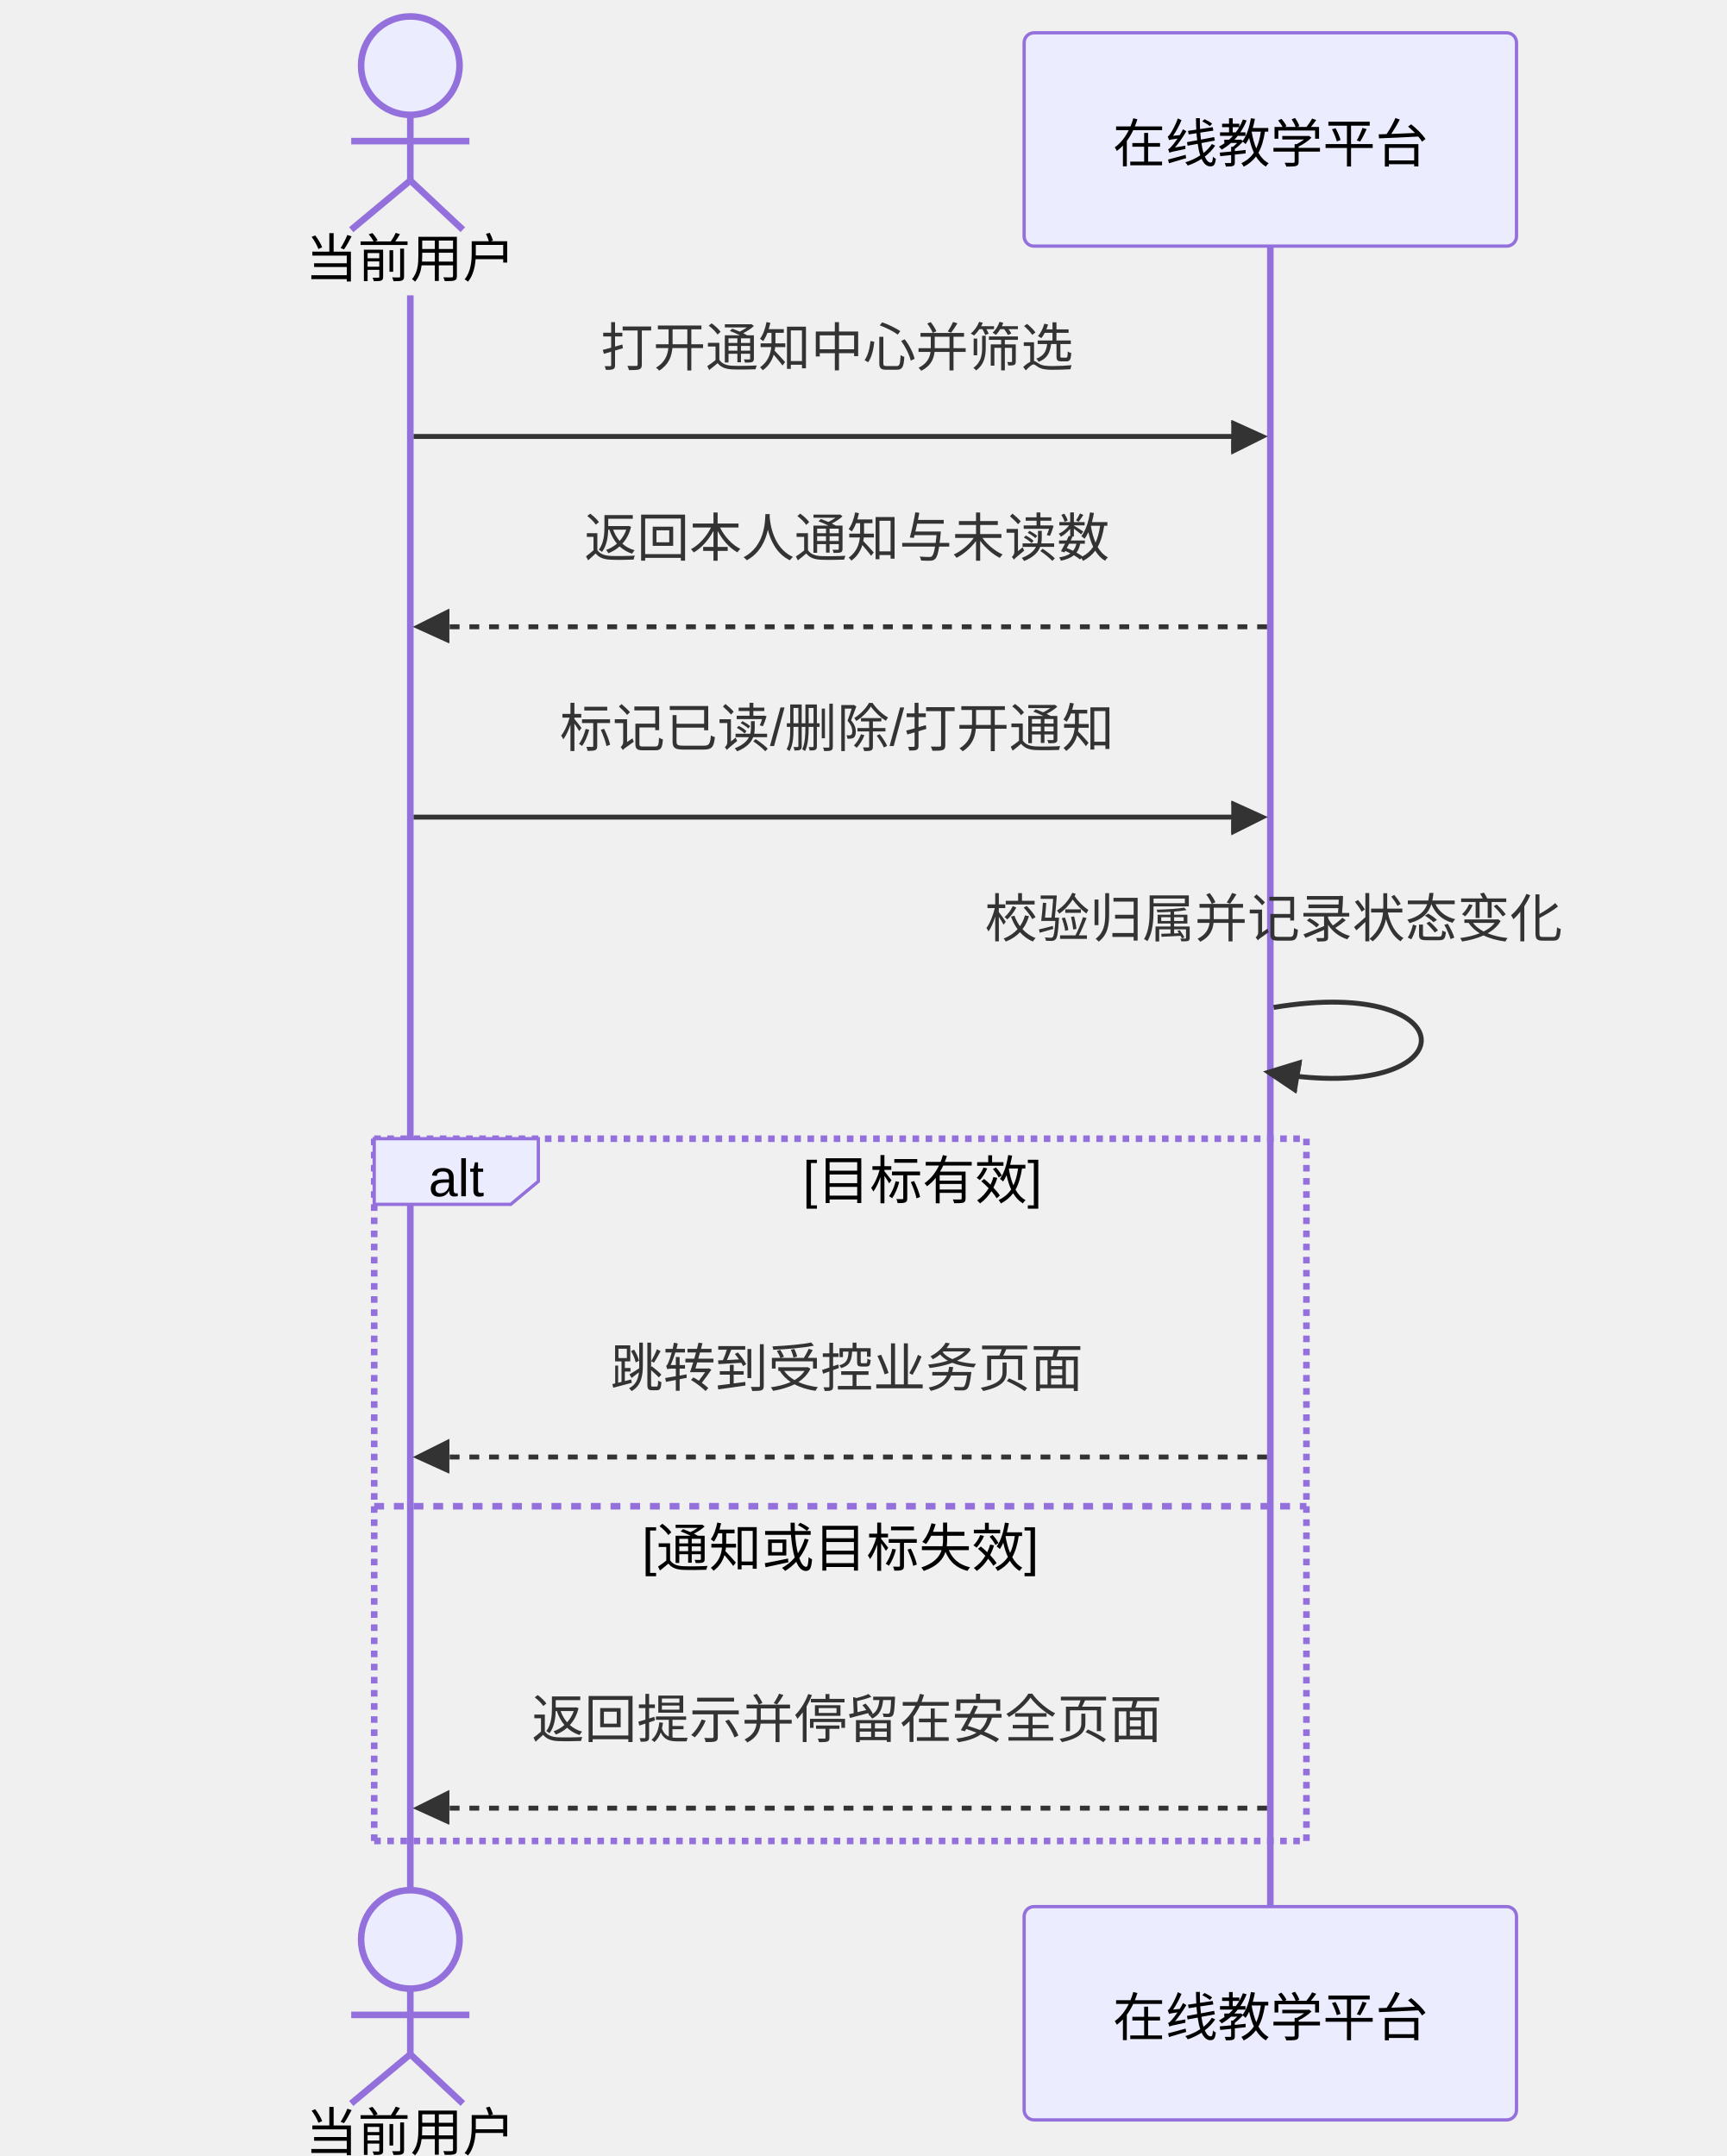
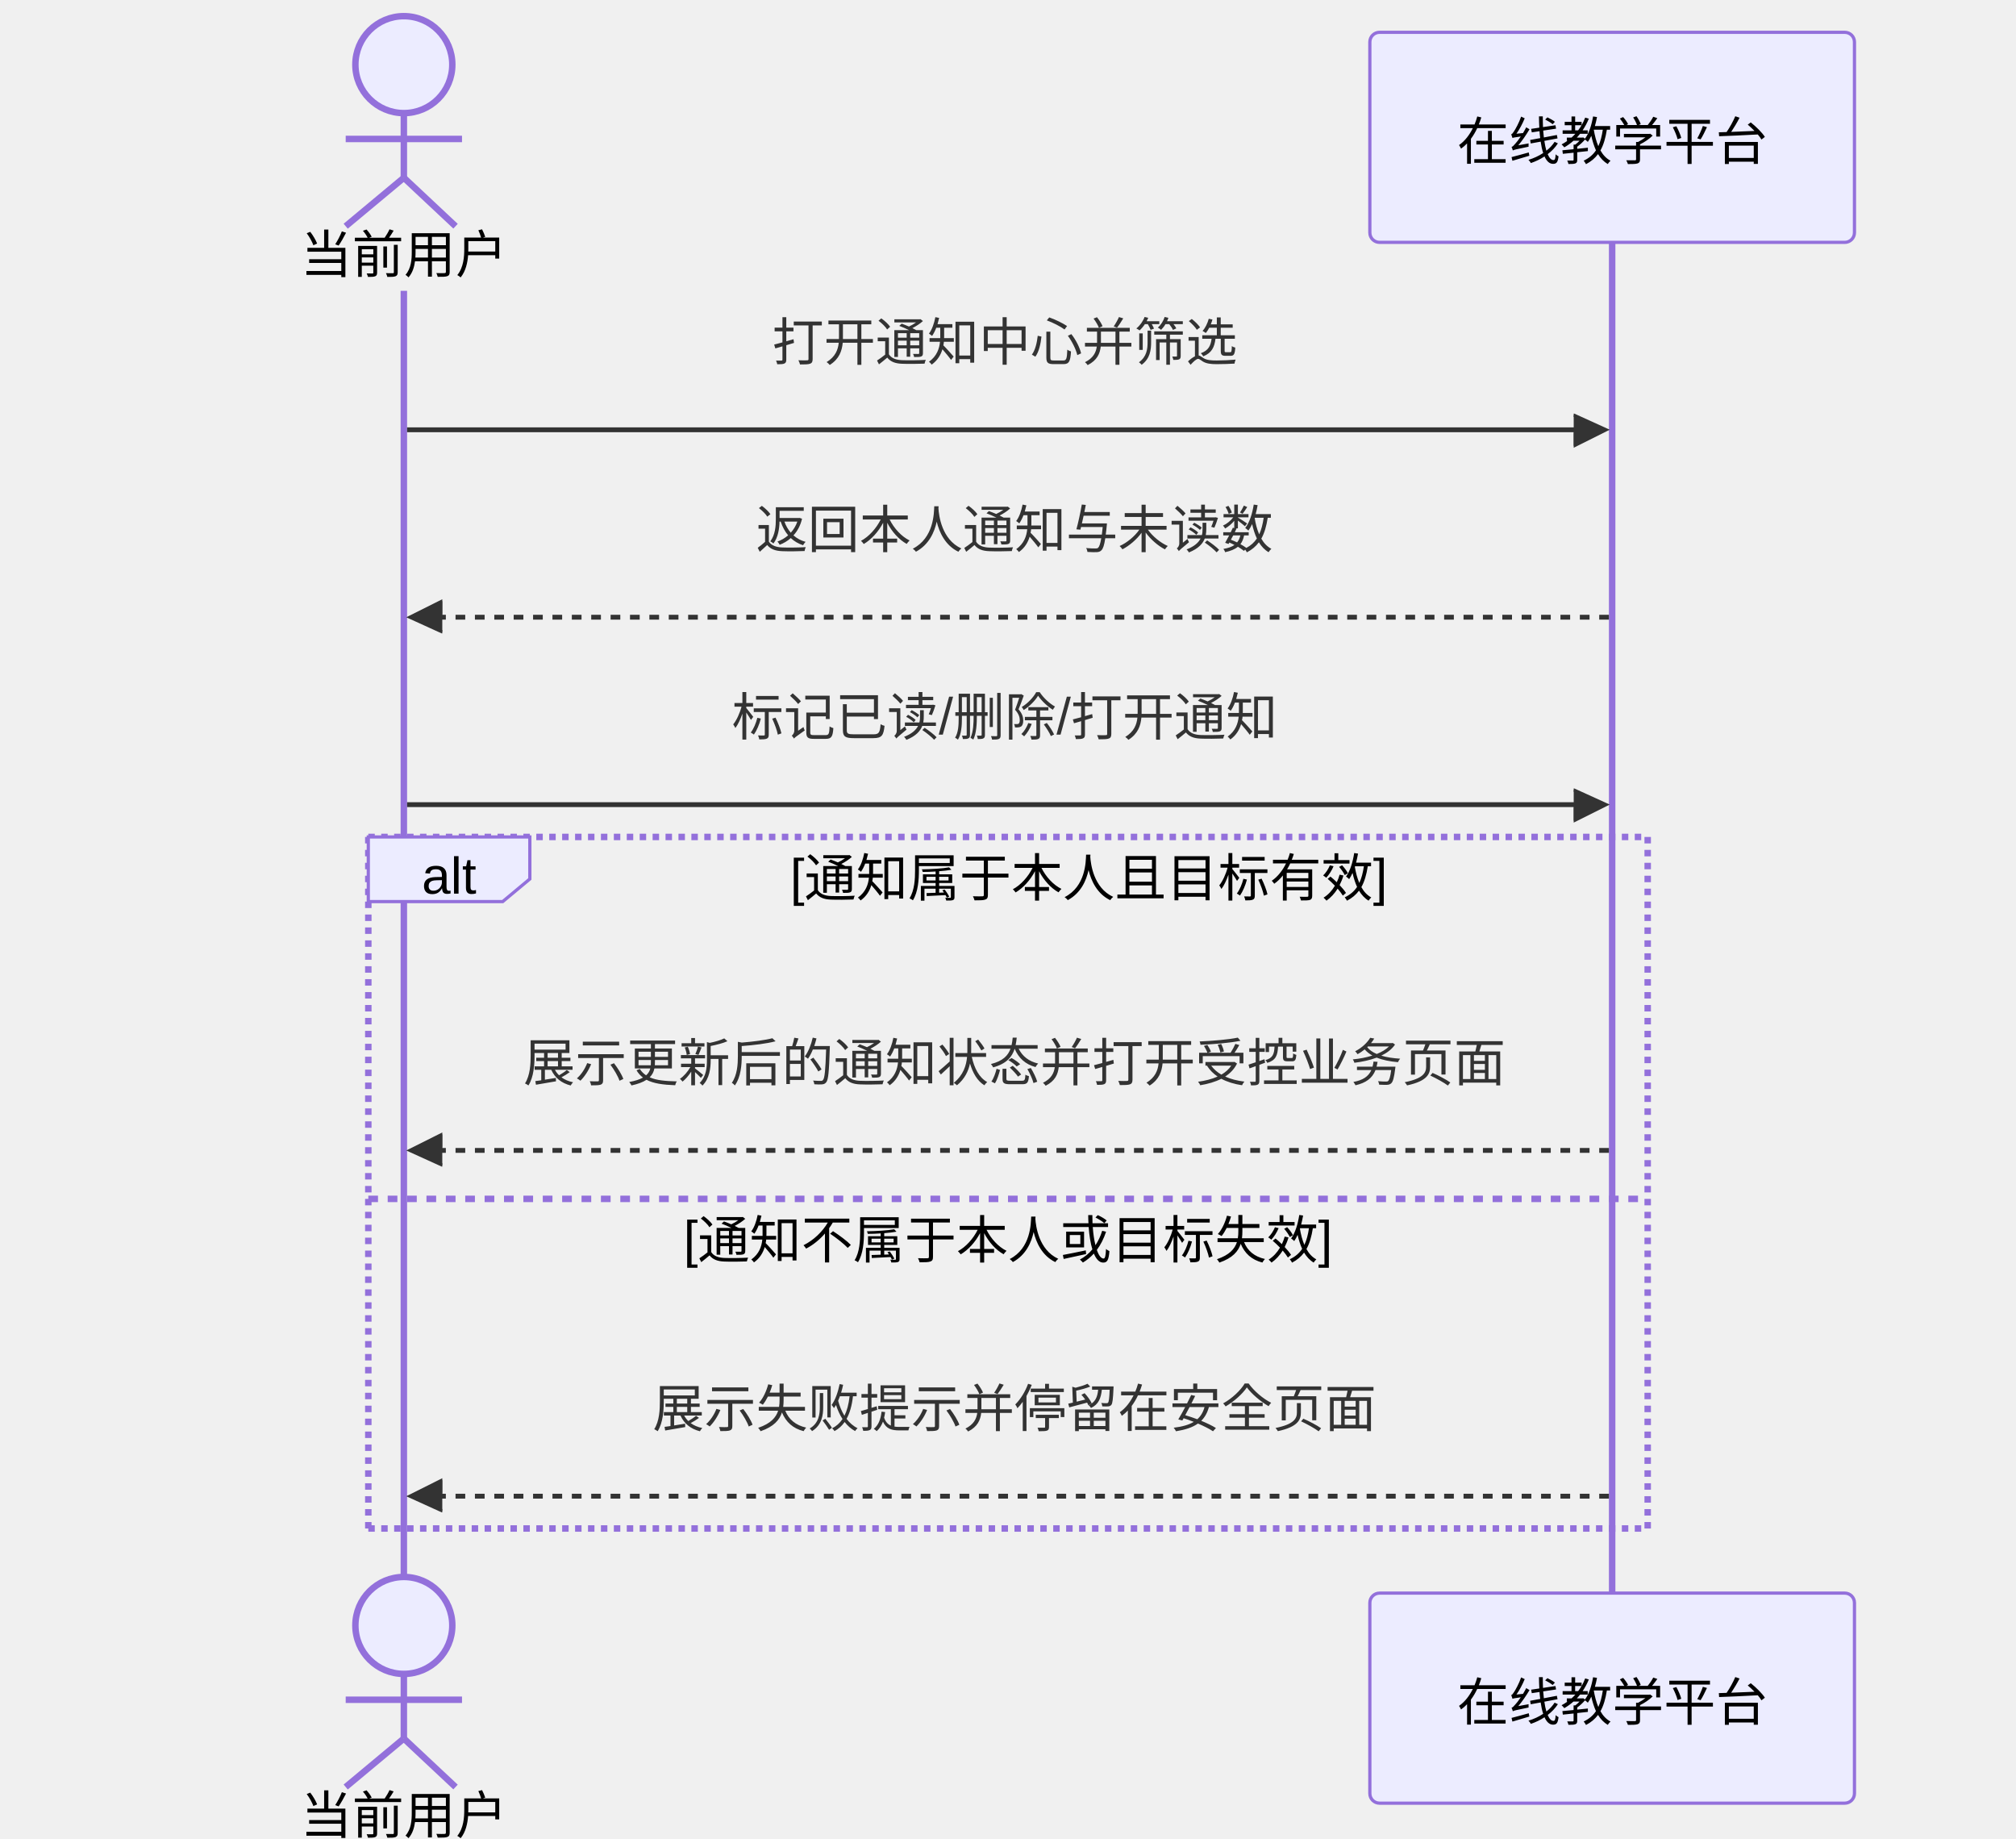
- <svg xmlns="http://www.w3.org/2000/svg" id="my-svg" width="100%" style="max-width: 526px; background-color: transparent;" viewBox="-50 -10 526 657" role="graphics-document document" aria-roledescription="sequence">
+ <svg xmlns="http://www.w3.org/2000/svg" id="my-svg" width="100%" style="max-width: 624px; background-color: transparent;" viewBox="-50 -10 624 569" role="graphics-document document" aria-roledescription="sequence">
  <g>
-     <rect x="262" y="571" fill="#eaeaea" stroke="#666" width="150" height="65" name="System" rx="3" ry="3" class="actor actor-bottom" />
-     <text x="337" y="603.5" dominant-baseline="central" alignment-baseline="central" class="actor actor-box" style="text-anchor: middle; font-size: 16px; font-weight: 400;">
-       <tspan x="337" dy="0">在线教学平台</tspan>
+     <rect x="374" y="483" fill="#eaeaea" stroke="#666" width="150" height="65" name="System" rx="3" ry="3" class="actor actor-bottom" />
+     <text x="449" y="515.5" dominant-baseline="central" alignment-baseline="central" class="actor actor-box" style="text-anchor: middle; font-size: 16px; font-weight: 400;">
+       <tspan x="449" dy="0">在线教学平台</tspan>
    </text>
  </g>
  <g />
  <g>
-     <line id="actor1" x1="337" y1="65" x2="337" y2="571" class="actor-line 200" stroke-width="0.5px" stroke="#999" name="System" data-et="life-line" data-id="System" />
+     <line id="actor1" x1="449" y1="65" x2="449" y2="483" class="actor-line 200" stroke-width="0.5px" stroke="#999" name="System" data-et="life-line" data-id="System" />
    <g id="root-1" data-et="participant" data-type="participant" data-id="System">
-       <rect x="262" y="0" fill="#eaeaea" stroke="#666" width="150" height="65" name="System" rx="3" ry="3" class="actor actor-top" />
-       <text x="337" y="32.5" dominant-baseline="central" alignment-baseline="central" class="actor actor-box" style="text-anchor: middle; font-size: 16px; font-weight: 400;">
-         <tspan x="337" dy="0">在线教学平台</tspan>
+       <rect x="374" y="0" fill="#eaeaea" stroke="#666" width="150" height="65" name="System" rx="3" ry="3" class="actor actor-top" />
+       <text x="449" y="32.5" dominant-baseline="central" alignment-baseline="central" class="actor actor-box" style="text-anchor: middle; font-size: 16px; font-weight: 400;">
+         <tspan x="449" dy="0">在线教学平台</tspan>
      </text>
    </g>
  </g>
  <g>
-     <line id="actor0" x1="75" y1="80" x2="75" y2="571" class="actor-line 200" stroke-width="0.5px" stroke="#999" name="User" data-et="life-line" data-id="User" />
+     <line id="actor0" x1="75" y1="80" x2="75" y2="483" class="actor-line 200" stroke-width="0.5px" stroke="#999" name="User" data-et="life-line" data-id="User" />
  </g>
  <style>#my-svg{font-family:"trebuchet ms",verdana,arial,sans-serif;font-size:16px;fill:#333;}@keyframes edge-animation-frame{from{stroke-dashoffset:0;}}@keyframes dash{to{stroke-dashoffset:0;}}#my-svg .edge-animation-slow{stroke-dasharray:9,5!important;stroke-dashoffset:900;animation:dash 50s linear infinite;stroke-linecap:round;}#my-svg .edge-animation-fast{stroke-dasharray:9,5!important;stroke-dashoffset:900;animation:dash 20s linear infinite;stroke-linecap:round;}#my-svg .error-icon{fill:#552222;}#my-svg .error-text{fill:#552222;stroke:#552222;}#my-svg .edge-thickness-normal{stroke-width:1px;}#my-svg .edge-thickness-thick{stroke-width:3.5px;}#my-svg .edge-pattern-solid{stroke-dasharray:0;}#my-svg .edge-thickness-invisible{stroke-width:0;fill:none;}#my-svg .edge-pattern-dashed{stroke-dasharray:3;}#my-svg .edge-pattern-dotted{stroke-dasharray:2;}#my-svg .marker{fill:#333333;stroke:#333333;}#my-svg .marker.cross{stroke:#333333;}#my-svg svg{font-family:"trebuchet ms",verdana,arial,sans-serif;font-size:16px;}#my-svg p{margin:0;}#my-svg .actor{stroke:#9370DB;fill:#ECECFF;stroke-width:1;}#my-svg rect.actor.outer-path[data-look="neo"]{filter:drop-shadow(1px 2px 2px rgba(185, 185, 185, 1));}#my-svg rect.note[data-look="neo"]{stroke:#aaaa33;fill:#fff5ad;filter:drop-shadow(1px 2px 2px rgba(185, 185, 185, 1));}#my-svg text.actor&gt;tspan{fill:black;stroke:none;}#my-svg .actor-line{stroke:#9370DB;}#my-svg .innerArc{stroke-width:1.5;stroke-dasharray:none;}#my-svg .messageLine0{stroke-width:1.5;stroke-dasharray:none;stroke:#333;}#my-svg .messageLine1{stroke-width:1.5;stroke-dasharray:2,2;stroke:#333;}#my-svg [id$="-arrowhead"] path{fill:#333;stroke:#333;}#my-svg .sequenceNumber{fill:white;}#my-svg [id$="-sequencenumber"]{fill:#333;}#my-svg [id$="-crosshead"] path{fill:#333;stroke:#333;}#my-svg .messageText{fill:#333;stroke:none;}#my-svg .labelBox{stroke:#9370DB;fill:#ECECFF;filter:none;}#my-svg .labelText,#my-svg .labelText&gt;tspan{fill:black;stroke:none;}#my-svg .loopText,#my-svg .loopText&gt;tspan{fill:black;stroke:none;}#my-svg .sectionTitle,#my-svg .sectionTitle&gt;tspan{fill:black;stroke:none;}#my-svg .loopLine{stroke-width:2px;stroke-dasharray:2,2;stroke:#9370DB;fill:#9370DB;}#my-svg .note{stroke:#aaaa33;fill:#fff5ad;}#my-svg .noteText,#my-svg .noteText&gt;tspan{fill:black;stroke:none;font-weight:normal;}#my-svg .activation0{fill:#f4f4f4;stroke:#666;}#my-svg .activation1{fill:#f4f4f4;stroke:#666;}#my-svg .activation2{fill:#f4f4f4;stroke:#666;}#my-svg .actorPopupMenu{position:absolute;}#my-svg .actorPopupMenuPanel{position:absolute;fill:#ECECFF;box-shadow:0px 8px 16px 0px rgba(0,0,0,0.2);filter:drop-shadow(3px 5px 2px rgb(0 0 0 / 0.4));}#my-svg .actor-man circle,#my-svg line{fill:#ECECFF;stroke-width:2px;}#my-svg g rect.rect{filter:drop-shadow(1px 2px 2px rgba(185, 185, 185, 1));stroke:#9370DB;}#my-svg .node .neo-node{stroke:#9370DB;}#my-svg [data-look="neo"].node rect,#my-svg [data-look="neo"].cluster rect,#my-svg [data-look="neo"].node polygon{stroke:#9370DB;filter:drop-shadow(1px 2px 2px rgba(185, 185, 185, 1));}#my-svg [data-look="neo"].swimlane.cluster rect{filter:none;}#my-svg [data-look="neo"].node path{stroke:#9370DB;stroke-width:1px;}#my-svg [data-look="neo"].node .outer-path{filter:drop-shadow(1px 2px 2px rgba(185, 185, 185, 1));}#my-svg [data-look="neo"].node .neo-line path{stroke:#9370DB;filter:none;}#my-svg [data-look="neo"].node circle{stroke:#9370DB;filter:drop-shadow(1px 2px 2px rgba(185, 185, 185, 1));}#my-svg [data-look="neo"].node circle .state-start{fill:#000000;}#my-svg [data-look="neo"].icon-shape .icon{fill:#9370DB;filter:drop-shadow(1px 2px 2px rgba(185, 185, 185, 1));}#my-svg [data-look="neo"].icon-shape .icon-neo path{stroke:#9370DB;filter:drop-shadow(1px 2px 2px rgba(185, 185, 185, 1));}#my-svg :root{--mermaid-font-family:"trebuchet ms",verdana,arial,sans-serif;}</style>
  <g />
  <defs>
    <symbol id="my-svg-computer" width="24" height="24">
      <path transform="scale(.5)" d="M2 2v13h20v-13h-20zm18 11h-16v-9h16v9zm-10.228 6l.466-1h3.524l.467 1h-4.457zm14.228 3h-24l2-6h2.104l-1.33 4h18.45l-1.297-4h2.073l2 6zm-5-10h-14v-7h14v7z" />
    </symbol>
  </defs>
  <defs>
    <symbol id="my-svg-database" fill-rule="evenodd" clip-rule="evenodd">
      <path transform="scale(.5)" d="M12.258.001l.256.004.255.005.253.008.251.01.249.012.247.015.246.016.242.019.241.02.239.023.236.024.233.027.231.028.229.031.225.032.223.034.22.036.217.038.214.04.211.041.208.043.205.045.201.046.198.048.194.05.191.051.187.053.183.054.18.056.175.057.172.059.168.06.163.061.16.063.155.064.15.066.074.033.073.033.071.034.07.034.069.035.068.035.067.035.066.035.064.036.064.036.062.036.06.036.06.037.058.037.058.037.055.038.055.038.053.038.052.038.051.039.05.039.048.039.047.039.045.04.044.04.043.04.041.04.04.041.039.041.037.041.036.041.034.041.033.042.032.042.03.042.029.042.027.042.026.043.024.043.023.043.021.043.02.043.018.044.017.043.015.044.013.044.012.044.011.045.009.044.007.045.006.045.004.045.002.045.001.045v17l-.001.045-.002.045-.004.045-.006.045-.007.045-.009.044-.011.045-.012.044-.013.044-.015.044-.017.043-.018.044-.02.043-.021.043-.023.043-.024.043-.026.043-.027.042-.029.042-.03.042-.032.042-.033.042-.034.041-.036.041-.037.041-.039.041-.04.041-.041.04-.043.04-.044.04-.045.04-.047.039-.048.039-.05.039-.051.039-.052.038-.053.038-.055.038-.055.038-.058.037-.058.037-.06.037-.06.036-.062.036-.064.036-.064.036-.066.035-.067.035-.068.035-.069.035-.07.034-.071.034-.073.033-.074.033-.15.066-.155.064-.16.063-.163.061-.168.06-.172.059-.175.057-.18.056-.183.054-.187.053-.191.051-.194.05-.198.048-.201.046-.205.045-.208.043-.211.041-.214.04-.217.038-.22.036-.223.034-.225.032-.229.031-.231.028-.233.027-.236.024-.239.023-.241.02-.242.019-.246.016-.247.015-.249.012-.251.01-.253.008-.255.005-.256.004-.258.001-.258-.001-.256-.004-.255-.005-.253-.008-.251-.01-.249-.012-.247-.015-.245-.016-.243-.019-.241-.02-.238-.023-.236-.024-.234-.027-.231-.028-.228-.031-.226-.032-.223-.034-.22-.036-.217-.038-.214-.04-.211-.041-.208-.043-.204-.045-.201-.046-.198-.048-.195-.05-.19-.051-.187-.053-.184-.054-.179-.056-.176-.057-.172-.059-.167-.06-.164-.061-.159-.063-.155-.064-.151-.066-.074-.033-.072-.033-.072-.034-.07-.034-.069-.035-.068-.035-.067-.035-.066-.035-.064-.036-.063-.036-.062-.036-.061-.036-.06-.037-.058-.037-.057-.037-.056-.038-.055-.038-.053-.038-.052-.038-.051-.039-.049-.039-.049-.039-.046-.039-.046-.04-.044-.04-.043-.04-.041-.04-.04-.041-.039-.041-.037-.041-.036-.041-.034-.041-.033-.042-.032-.042-.03-.042-.029-.042-.027-.042-.026-.043-.024-.043-.023-.043-.021-.043-.02-.043-.018-.044-.017-.043-.015-.044-.013-.044-.012-.044-.011-.045-.009-.044-.007-.045-.006-.045-.004-.045-.002-.045-.001-.045v-17l.001-.045.002-.045.004-.045.006-.045.007-.045.009-.044.011-.045.012-.044.013-.044.015-.044.017-.043.018-.044.02-.043.021-.043.023-.043.024-.043.026-.043.027-.042.029-.042.03-.042.032-.042.033-.042.034-.041.036-.041.037-.041.039-.041.04-.041.041-.04.043-.04.044-.04.046-.04.046-.039.049-.039.049-.039.051-.039.052-.038.053-.038.055-.038.056-.038.057-.037.058-.037.06-.037.061-.036.062-.036.063-.036.064-.036.066-.035.067-.035.068-.035.069-.035.07-.034.072-.034.072-.033.074-.033.151-.066.155-.064.159-.063.164-.061.167-.06.172-.059.176-.057.179-.056.184-.054.187-.053.19-.051.195-.05.198-.048.201-.046.204-.045.208-.043.211-.041.214-.04.217-.038.22-.036.223-.034.226-.032.228-.031.231-.028.234-.027.236-.024.238-.023.241-.02.243-.019.245-.016.247-.015.249-.012.251-.01.253-.008.255-.005.256-.004.258-.001.258.001zm-9.258 20.499v.01l.001.021.003.021.004.022.005.021.006.022.007.022.009.023.01.022.011.023.012.023.013.023.015.023.016.024.017.023.018.024.019.024.021.024.022.025.023.024.024.025.052.049.056.05.061.051.066.051.07.051.075.051.079.052.084.052.088.052.092.052.097.052.102.051.105.052.11.052.114.051.119.051.123.051.127.05.131.05.135.05.139.048.144.049.147.047.152.047.155.047.16.045.163.045.167.043.171.043.176.041.178.041.183.039.187.039.19.037.194.035.197.035.202.033.204.031.209.03.212.029.216.027.219.025.222.024.226.021.23.02.233.018.236.016.24.015.243.012.246.01.249.008.253.005.256.004.259.001.26-.001.257-.004.254-.005.25-.008.247-.011.244-.012.241-.014.237-.016.233-.018.231-.021.226-.021.224-.024.22-.026.216-.027.212-.028.21-.031.205-.031.202-.034.198-.034.194-.036.191-.037.187-.039.183-.04.179-.04.175-.042.172-.043.168-.044.163-.045.16-.046.155-.046.152-.047.148-.048.143-.049.139-.049.136-.05.131-.05.126-.05.123-.051.118-.052.114-.051.11-.052.106-.052.101-.052.096-.052.092-.052.088-.053.083-.051.079-.052.074-.052.07-.051.065-.051.06-.051.056-.05.051-.05.023-.024.023-.025.021-.024.02-.024.019-.024.018-.024.017-.024.015-.023.014-.024.013-.023.012-.023.01-.023.01-.022.008-.022.006-.022.006-.022.004-.022.004-.021.001-.021.001-.021v-4.127l-.077.055-.08.053-.083.054-.085.053-.087.052-.09.052-.093.051-.095.05-.097.05-.1.049-.102.049-.105.048-.106.047-.109.047-.111.046-.114.045-.115.045-.118.044-.12.043-.122.042-.124.042-.126.041-.128.04-.13.04-.132.038-.134.038-.135.037-.138.037-.139.035-.142.035-.143.034-.144.033-.147.032-.148.031-.15.03-.151.03-.153.029-.154.027-.156.027-.158.026-.159.025-.161.024-.162.023-.163.022-.165.021-.166.02-.167.019-.169.018-.169.017-.171.016-.173.015-.173.014-.175.013-.175.012-.177.011-.178.01-.179.008-.179.008-.181.006-.182.005-.182.004-.184.003-.184.002h-.37l-.184-.002-.184-.003-.182-.004-.182-.005-.181-.006-.179-.008-.179-.008-.178-.01-.176-.011-.176-.012-.175-.013-.173-.014-.172-.015-.171-.016-.17-.017-.169-.018-.167-.019-.166-.02-.165-.021-.163-.022-.162-.023-.161-.024-.159-.025-.157-.026-.156-.027-.155-.027-.153-.029-.151-.03-.15-.03-.148-.031-.146-.032-.145-.033-.143-.034-.141-.035-.14-.035-.137-.037-.136-.037-.134-.038-.132-.038-.13-.04-.128-.04-.126-.041-.124-.042-.122-.042-.12-.044-.117-.043-.116-.045-.113-.045-.112-.046-.109-.047-.106-.047-.105-.048-.102-.049-.1-.049-.097-.05-.095-.05-.093-.052-.09-.051-.087-.052-.085-.053-.083-.054-.08-.054-.077-.054v4.127zm0-5.654v.011l.001.021.003.021.004.021.005.022.006.022.007.022.009.022.01.022.011.023.012.023.013.023.015.024.016.023.017.024.018.024.019.024.021.024.022.024.023.025.024.024.052.05.056.05.061.05.066.051.07.051.075.052.079.051.084.052.088.052.092.052.097.052.102.052.105.052.11.051.114.051.119.052.123.05.127.051.131.05.135.049.139.049.144.048.147.048.152.047.155.046.16.045.163.045.167.044.171.042.176.042.178.04.183.04.187.038.19.037.194.036.197.034.202.033.204.032.209.03.212.028.216.027.219.025.222.024.226.022.23.02.233.018.236.016.24.014.243.012.246.01.249.008.253.006.256.003.259.001.26-.001.257-.003.254-.006.25-.008.247-.01.244-.012.241-.015.237-.016.233-.018.231-.02.226-.022.224-.024.22-.025.216-.027.212-.029.21-.03.205-.032.202-.033.198-.035.194-.036.191-.037.187-.039.183-.039.179-.041.175-.042.172-.043.168-.044.163-.045.16-.045.155-.047.152-.047.148-.048.143-.048.139-.05.136-.049.131-.05.126-.051.123-.051.118-.051.114-.052.11-.052.106-.052.101-.052.096-.052.092-.052.088-.052.083-.052.079-.052.074-.051.07-.052.065-.051.06-.05.056-.051.051-.049.023-.025.023-.024.021-.025.02-.024.019-.024.018-.024.017-.024.015-.023.014-.023.013-.024.012-.022.01-.023.01-.023.008-.022.006-.022.006-.022.004-.021.004-.022.001-.021.001-.021v-4.139l-.077.054-.08.054-.083.054-.085.052-.087.053-.09.051-.093.051-.095.051-.097.05-.1.049-.102.049-.105.048-.106.047-.109.047-.111.046-.114.045-.115.044-.118.044-.12.044-.122.042-.124.042-.126.041-.128.04-.13.039-.132.039-.134.038-.135.037-.138.036-.139.036-.142.035-.143.033-.144.033-.147.033-.148.031-.15.03-.151.03-.153.028-.154.028-.156.027-.158.026-.159.025-.161.024-.162.023-.163.022-.165.021-.166.02-.167.019-.169.018-.169.017-.171.016-.173.015-.173.014-.175.013-.175.012-.177.011-.178.009-.179.009-.179.007-.181.007-.182.005-.182.004-.184.003-.184.002h-.37l-.184-.002-.184-.003-.182-.004-.182-.005-.181-.007-.179-.007-.179-.009-.178-.009-.176-.011-.176-.012-.175-.013-.173-.014-.172-.015-.171-.016-.17-.017-.169-.018-.167-.019-.166-.02-.165-.021-.163-.022-.162-.023-.161-.024-.159-.025-.157-.026-.156-.027-.155-.028-.153-.028-.151-.03-.15-.03-.148-.031-.146-.033-.145-.033-.143-.033-.141-.035-.14-.036-.137-.036-.136-.037-.134-.038-.132-.039-.13-.039-.128-.04-.126-.041-.124-.042-.122-.043-.12-.043-.117-.044-.116-.044-.113-.046-.112-.046-.109-.046-.106-.047-.105-.048-.102-.049-.1-.049-.097-.05-.095-.051-.093-.051-.09-.051-.087-.053-.085-.052-.083-.054-.08-.054-.077-.054v4.139zm0-5.666v.011l.001.02.003.022.004.021.005.022.006.021.007.022.009.023.01.022.011.023.012.023.013.023.015.023.016.024.017.024.018.023.019.024.021.025.022.024.023.024.024.025.052.05.056.05.061.05.066.051.07.051.075.052.079.051.084.052.088.052.092.052.097.052.102.052.105.051.11.052.114.051.119.051.123.051.127.05.131.05.135.05.139.049.144.048.147.048.152.047.155.046.16.045.163.045.167.043.171.043.176.042.178.04.183.04.187.038.19.037.194.036.197.034.202.033.204.032.209.03.212.028.216.027.219.025.222.024.226.021.23.02.233.018.236.017.24.014.243.012.246.01.249.008.253.006.256.003.259.001.26-.001.257-.003.254-.006.25-.008.247-.01.244-.013.241-.014.237-.016.233-.018.231-.02.226-.022.224-.024.22-.025.216-.027.212-.029.21-.03.205-.032.202-.033.198-.035.194-.036.191-.037.187-.039.183-.039.179-.041.175-.042.172-.043.168-.044.163-.045.16-.045.155-.047.152-.047.148-.048.143-.049.139-.049.136-.049.131-.051.126-.05.123-.051.118-.052.114-.051.11-.052.106-.052.101-.052.096-.052.092-.052.088-.052.083-.052.079-.052.074-.052.07-.051.065-.051.06-.051.056-.05.051-.049.023-.025.023-.025.021-.024.02-.024.019-.024.018-.024.017-.024.015-.023.014-.024.013-.023.012-.023.01-.022.01-.023.008-.022.006-.022.006-.022.004-.022.004-.021.001-.021.001-.021v-4.153l-.077.054-.08.054-.083.053-.085.053-.087.053-.09.051-.093.051-.095.051-.097.05-.1.049-.102.048-.105.048-.106.048-.109.046-.111.046-.114.046-.115.044-.118.044-.12.043-.122.043-.124.042-.126.041-.128.04-.13.039-.132.039-.134.038-.135.037-.138.036-.139.036-.142.034-.143.034-.144.033-.147.032-.148.032-.15.03-.151.03-.153.028-.154.028-.156.027-.158.026-.159.024-.161.024-.162.023-.163.023-.165.021-.166.02-.167.019-.169.018-.169.017-.171.016-.173.015-.173.014-.175.013-.175.012-.177.01-.178.01-.179.009-.179.007-.181.006-.182.006-.182.004-.184.003-.184.001-.185.001-.185-.001-.184-.001-.184-.003-.182-.004-.182-.006-.181-.006-.179-.007-.179-.009-.178-.01-.176-.01-.176-.012-.175-.013-.173-.014-.172-.015-.171-.016-.17-.017-.169-.018-.167-.019-.166-.02-.165-.021-.163-.023-.162-.023-.161-.024-.159-.024-.157-.026-.156-.027-.155-.028-.153-.028-.151-.03-.15-.03-.148-.032-.146-.032-.145-.033-.143-.034-.141-.034-.14-.036-.137-.036-.136-.037-.134-.038-.132-.039-.13-.039-.128-.041-.126-.041-.124-.041-.122-.043-.12-.043-.117-.044-.116-.044-.113-.046-.112-.046-.109-.046-.106-.048-.105-.048-.102-.048-.1-.05-.097-.049-.095-.051-.093-.051-.09-.052-.087-.052-.085-.053-.083-.053-.08-.054-.077-.054v4.153zm8.74-8.179l-.257.004-.254.005-.25.008-.247.011-.244.012-.241.014-.237.016-.233.018-.231.021-.226.022-.224.023-.22.026-.216.027-.212.028-.21.031-.205.032-.202.033-.198.034-.194.036-.191.038-.187.038-.183.04-.179.041-.175.042-.172.043-.168.043-.163.045-.16.046-.155.046-.152.048-.148.048-.143.048-.139.049-.136.05-.131.05-.126.051-.123.051-.118.051-.114.052-.11.052-.106.052-.101.052-.096.052-.092.052-.088.052-.083.052-.079.052-.074.051-.07.052-.065.051-.06.05-.056.05-.051.05-.023.025-.023.024-.021.024-.02.025-.019.024-.018.024-.017.023-.015.024-.014.023-.013.023-.012.023-.01.023-.01.022-.008.022-.006.023-.006.021-.004.022-.004.021-.001.021-.001.021.001.021.001.021.004.021.004.022.006.021.006.023.008.022.01.022.01.023.012.023.013.023.014.023.015.024.017.023.018.024.019.024.02.025.021.024.023.024.023.025.051.05.056.05.06.05.065.051.07.052.074.051.079.052.083.052.088.052.092.052.096.052.101.052.106.052.11.052.114.052.118.051.123.051.126.051.131.05.136.05.139.049.143.048.148.048.152.048.155.046.16.046.163.045.168.043.172.043.175.042.179.041.183.04.187.038.191.038.194.036.198.034.202.033.205.032.21.031.212.028.216.027.22.026.224.023.226.022.231.021.233.018.237.016.241.014.244.012.247.011.25.008.254.005.257.004.26.001.26-.001.257-.004.254-.005.25-.008.247-.011.244-.012.241-.014.237-.016.233-.018.231-.021.226-.022.224-.023.22-.026.216-.027.212-.028.21-.031.205-.032.202-.033.198-.034.194-.036.191-.038.187-.038.183-.04.179-.041.175-.042.172-.043.168-.043.163-.045.16-.046.155-.046.152-.048.148-.048.143-.048.139-.049.136-.05.131-.05.126-.051.123-.051.118-.051.114-.052.11-.052.106-.052.101-.052.096-.052.092-.052.088-.052.083-.052.079-.052.074-.051.07-.052.065-.051.06-.05.056-.05.051-.05.023-.025.023-.024.021-.024.02-.025.019-.024.018-.024.017-.023.015-.024.014-.023.013-.023.012-.023.01-.023.01-.022.008-.022.006-.023.006-.021.004-.022.004-.021.001-.021.001-.021-.001-.021-.001-.021-.004-.021-.004-.022-.006-.021-.006-.023-.008-.022-.01-.022-.01-.023-.012-.023-.013-.023-.014-.023-.015-.024-.017-.023-.018-.024-.019-.024-.02-.025-.021-.024-.023-.024-.023-.025-.051-.05-.056-.05-.06-.05-.065-.051-.07-.052-.074-.051-.079-.052-.083-.052-.088-.052-.092-.052-.096-.052-.101-.052-.106-.052-.11-.052-.114-.052-.118-.051-.123-.051-.126-.051-.131-.05-.136-.05-.139-.049-.143-.048-.148-.048-.152-.048-.155-.046-.16-.046-.163-.045-.168-.043-.172-.043-.175-.042-.179-.041-.183-.04-.187-.038-.191-.038-.194-.036-.198-.034-.202-.033-.205-.032-.21-.031-.212-.028-.216-.027-.22-.026-.224-.023-.226-.022-.231-.021-.233-.018-.237-.016-.241-.014-.244-.012-.247-.011-.25-.008-.254-.005-.257-.004-.26-.001-.26.001z" />
    </symbol>
  </defs>
  <defs>
    <symbol id="my-svg-clock" width="24" height="24">
      <path transform="scale(.5)" d="M12 2c5.514 0 10 4.486 10 10s-4.486 10-10 10-10-4.486-10-10 4.486-10 10-10zm0-2c-6.627 0-12 5.373-12 12s5.373 12 12 12 12-5.373 12-12-5.373-12-12-12zm5.848 12.459c.202.038.202.333.001.372-1.907.361-6.045 1.111-6.547 1.111-.719 0-1.301-.582-1.301-1.301 0-.512.77-5.447 1.125-7.445.034-.192.312-.181.343.014l.985 6.238 5.394 1.011z" />
    </symbol>
  </defs>
  <defs>
    <marker id="my-svg-arrowhead" refX="7.9" refY="5" markerUnits="userSpaceOnUse" markerWidth="12" markerHeight="12" orient="auto-start-reverse">
      <path d="M -1 0 L 10 5 L 0 10 z" />
    </marker>
  </defs>
  <defs>
    <marker id="my-svg-crosshead" markerWidth="15" markerHeight="8" orient="auto" refX="4" refY="4.5">
      <path fill="none" stroke="#000000" stroke-width="1pt" d="M 1,2 L 6,7 M 6,2 L 1,7" style="stroke-dasharray: 0, 0;" />
    </marker>
  </defs>
  <defs>
    <marker id="my-svg-filled-head" refX="15.5" refY="7" markerWidth="20" markerHeight="28" orient="auto">
      <path d="M 18,7 L9,13 L14,7 L9,1 Z" />
    </marker>
  </defs>
  <defs>
    <marker id="my-svg-sequencenumber" refX="15" refY="15" markerWidth="60" markerHeight="40" orient="auto">
      <circle cx="15" cy="15" r="6" />
    </marker>
  </defs>
  <defs>
    <marker id="my-svg-solidTopArrowHead" refX="7.9" refY="7.25" markerUnits="userSpaceOnUse" markerWidth="12" markerHeight="12" orient="auto-start-reverse">
      <path d="M 0 0 L 10 8 L 0 8 z" />
    </marker>
  </defs>
  <defs>
    <marker id="my-svg-solidBottomArrowHead" refX="7.9" refY="0.75" markerUnits="userSpaceOnUse" markerWidth="12" markerHeight="12" orient="auto-start-reverse">
      <path d="M 0 0 L 10 0 L 0 8 z" />
    </marker>
  </defs>
  <defs>
    <marker id="my-svg-stickTopArrowHead" refX="7.5" refY="7" markerUnits="userSpaceOnUse" markerWidth="12" markerHeight="12" orient="auto-start-reverse">
      <path d="M 0 0 L 7 7" stroke="black" stroke-width="1.5" fill="none" />
    </marker>
  </defs>
  <defs>
    <marker id="my-svg-stickBottomArrowHead" refX="7.5" refY="0" markerUnits="userSpaceOnUse" markerWidth="12" markerHeight="12" orient="auto-start-reverse">
      <path d="M 0 7 L 7 0" stroke="black" stroke-width="1.5" fill="none" />
    </marker>
  </defs>
-   <g data-et="control-structure" data-id="i8">
-     <line x1="64" y1="337" x2="348" y2="337" class="loopLine" />
-     <line x1="348" y1="337" x2="348" y2="551" class="loopLine" />
-     <line x1="64" y1="551" x2="348" y2="551" class="loopLine" />
-     <line x1="64" y1="337" x2="64" y2="551" class="loopLine" />
-     <line x1="64" y1="449" x2="348" y2="449" class="loopLine" style="stroke-dasharray: 3, 3;" />
-     <polygon points="64,337 114,337 114,350 105.6,357 64,357" class="labelBox" />
-     <text x="89" y="350" text-anchor="middle" dominant-baseline="middle" alignment-baseline="middle" class="labelText" style="font-size: 16px; font-weight: 400;">alt</text>
-     <text x="231" y="355" text-anchor="middle" class="loopText" style="font-size: 16px; font-weight: 400;">
-       <tspan x="231">[目标有效]</tspan>
+   <g data-et="control-structure" data-id="i7">
+     <line x1="64" y1="249" x2="460" y2="249" class="loopLine" />
+     <line x1="460" y1="249" x2="460" y2="463" class="loopLine" />
+     <line x1="64" y1="463" x2="460" y2="463" class="loopLine" />
+     <line x1="64" y1="249" x2="64" y2="463" class="loopLine" />
+     <line x1="64" y1="361" x2="460" y2="361" class="loopLine" style="stroke-dasharray: 3, 3;" />
+     <polygon points="64,249 114,249 114,262 105.6,269 64,269" class="labelBox" />
+     <text x="89" y="262" text-anchor="middle" dominant-baseline="middle" alignment-baseline="middle" class="labelText" style="font-size: 16px; font-weight: 400;">alt</text>
+     <text x="287" y="267" text-anchor="middle" class="loopText" style="font-size: 16px; font-weight: 400;">
+       <tspan x="287">[通知属于本人且目标有效]</tspan>
    </text>
-     <text x="206" y="467" text-anchor="middle" class="sectionTitle" style="font-size: 16px; font-weight: 400;">[通知或目标失效]</text>
+     <text x="262" y="379" text-anchor="middle" class="sectionTitle" style="font-size: 16px; font-weight: 400;">[通知不属于本人或目标失效]</text>
  </g>
  <g class="actor-man actor-top" name="User" data-et="participant" data-type="actor" data-id="User" style="stroke: rgb(147, 112, 219);">
    <line id="actor-man-torso0" x1="75" y1="25" x2="75" y2="45" />
    <line id="actor-man-arms0" x1="57" y1="33" x2="93" y2="33" />
    <line x1="57" y1="60" x2="75" y2="45" />
    <line x1="75" y1="45" x2="91" y2="60" />
    <circle cx="75" cy="10" r="15" width="150" height="65" />
    <text x="75" y="67.5" dominant-baseline="central" alignment-baseline="central" class="actor actor-man" style="text-anchor: middle; font-size: 16px; font-weight: 400;">
      <tspan x="75" dy="0">当前用户</tspan>
    </text>
  </g>
-   <text x="205" y="80" text-anchor="middle" dominant-baseline="middle" alignment-baseline="middle" class="messageText" dy="1em" style="font-size: 16px; font-weight: 400;">打开通知中心并筛选</text>
-   <line x1="76" y1="123" x2="333" y2="123" class="messageLine0" data-et="message" data-id="i0" data-from="User" data-to="System" stroke-width="2" stroke="none" marker-end="url(#my-svg-arrowhead)" style="fill: none;" />
-   <text x="208" y="138" text-anchor="middle" dominant-baseline="middle" alignment-baseline="middle" class="messageText" dy="1em" style="font-size: 16px; font-weight: 400;">返回本人通知与未读数</text>
-   <line x1="336" y1="181" x2="79" y2="181" class="messageLine1" data-et="message" data-id="i1" data-from="System" data-to="User" stroke-width="2" stroke="none" marker-end="url(#my-svg-arrowhead)" style="stroke-dasharray: 3, 3; fill: none;" />
-   <text x="205" y="196" text-anchor="middle" dominant-baseline="middle" alignment-baseline="middle" class="messageText" dy="1em" style="font-size: 16px; font-weight: 400;">标记已读/删除/打开通知</text>
-   <line x1="76" y1="239" x2="333" y2="239" class="messageLine0" data-et="message" data-id="i2" data-from="User" data-to="System" stroke-width="2" stroke="none" marker-end="url(#my-svg-arrowhead)" style="fill: none;" />
-   <text x="338" y="254" text-anchor="middle" dominant-baseline="middle" alignment-baseline="middle" class="messageText" dy="1em" style="font-size: 16px; font-weight: 400;">校验归属并记录状态变化</text>
-   <path d="M 338,297 C 398,287 398,327 338,317" class="messageLine0" data-et="message" data-id="i3" data-from="System" data-to="System" stroke-width="2" stroke="none" marker-end="url(#my-svg-arrowhead)" style="fill: none;" />
-   <text x="208" y="391" text-anchor="middle" dominant-baseline="middle" alignment-baseline="middle" class="messageText" dy="1em" style="font-size: 16px; font-weight: 400;">跳转到受控业务页面</text>
-   <line x1="336" y1="434" x2="79" y2="434" class="messageLine1" data-et="message" data-id="i5" data-from="System" data-to="User" stroke-width="2" stroke="none" marker-end="url(#my-svg-arrowhead)" style="stroke-dasharray: 3, 3; fill: none;" />
-   <text x="208" y="498" text-anchor="middle" dominant-baseline="middle" alignment-baseline="middle" class="messageText" dy="1em" style="font-size: 16px; font-weight: 400;">返回提示并停留在安全页面</text>
-   <line x1="336" y1="541" x2="79" y2="541" class="messageLine1" data-et="message" data-id="i7" data-from="System" data-to="User" stroke-width="2" stroke="none" marker-end="url(#my-svg-arrowhead)" style="stroke-dasharray: 3, 3; fill: none;" />
+   <text x="261" y="80" text-anchor="middle" dominant-baseline="middle" alignment-baseline="middle" class="messageText" dy="1em" style="font-size: 16px; font-weight: 400;">打开通知中心并筛选</text>
+   <line x1="76" y1="123" x2="445" y2="123" class="messageLine0" data-et="message" data-id="i0" data-from="User" data-to="System" stroke-width="2" stroke="none" marker-end="url(#my-svg-arrowhead)" style="fill: none;" />
+   <text x="264" y="138" text-anchor="middle" dominant-baseline="middle" alignment-baseline="middle" class="messageText" dy="1em" style="font-size: 16px; font-weight: 400;">返回本人通知与未读数</text>
+   <line x1="448" y1="181" x2="79" y2="181" class="messageLine1" data-et="message" data-id="i1" data-from="System" data-to="User" stroke-width="2" stroke="none" marker-end="url(#my-svg-arrowhead)" style="stroke-dasharray: 3, 3; fill: none;" />
+   <text x="261" y="196" text-anchor="middle" dominant-baseline="middle" alignment-baseline="middle" class="messageText" dy="1em" style="font-size: 16px; font-weight: 400;">标记已读/删除/打开通知</text>
+   <line x1="76" y1="239" x2="445" y2="239" class="messageLine0" data-et="message" data-id="i2" data-from="User" data-to="System" stroke-width="2" stroke="none" marker-end="url(#my-svg-arrowhead)" style="fill: none;" />
+   <text x="264" y="303" text-anchor="middle" dominant-baseline="middle" alignment-baseline="middle" class="messageText" dy="1em" style="font-size: 16px; font-weight: 400;">展示更新后的通知状态并打开受控业务页面</text>
+   <line x1="448" y1="346" x2="79" y2="346" class="messageLine1" data-et="message" data-id="i4" data-from="System" data-to="User" stroke-width="2" stroke="none" marker-end="url(#my-svg-arrowhead)" style="stroke-dasharray: 3, 3; fill: none;" />
+   <text x="264" y="410" text-anchor="middle" dominant-baseline="middle" alignment-baseline="middle" class="messageText" dy="1em" style="font-size: 16px; font-weight: 400;">展示失败提示并停留在安全页面</text>
+   <line x1="448" y1="453" x2="79" y2="453" class="messageLine1" data-et="message" data-id="i6" data-from="System" data-to="User" stroke-width="2" stroke="none" marker-end="url(#my-svg-arrowhead)" style="stroke-dasharray: 3, 3; fill: none;" />
  <g class="actor-man actor-bottom" name="User" style="stroke: rgb(147, 112, 219);">
-     <line id="actor-man-torso1" x1="75" y1="596" x2="75" y2="616" />
-     <line id="actor-man-arms1" x1="57" y1="604" x2="93" y2="604" />
-     <line x1="57" y1="631" x2="75" y2="616" />
-     <line x1="75" y1="616" x2="91" y2="631" />
-     <circle cx="75" cy="581" r="15" width="150" height="65" />
-     <text x="75" y="638.5" dominant-baseline="central" alignment-baseline="central" class="actor actor-man" style="text-anchor: middle; font-size: 16px; font-weight: 400;">
+     <line id="actor-man-torso1" x1="75" y1="508" x2="75" y2="528" />
+     <line id="actor-man-arms1" x1="57" y1="516" x2="93" y2="516" />
+     <line x1="57" y1="543" x2="75" y2="528" />
+     <line x1="75" y1="528" x2="91" y2="543" />
+     <circle cx="75" cy="493" r="15" width="150" height="65" />
+     <text x="75" y="550.5" dominant-baseline="central" alignment-baseline="central" class="actor actor-man" style="text-anchor: middle; font-size: 16px; font-weight: 400;">
      <tspan x="75" dy="0">当前用户</tspan>
    </text>
  </g>
</svg>
